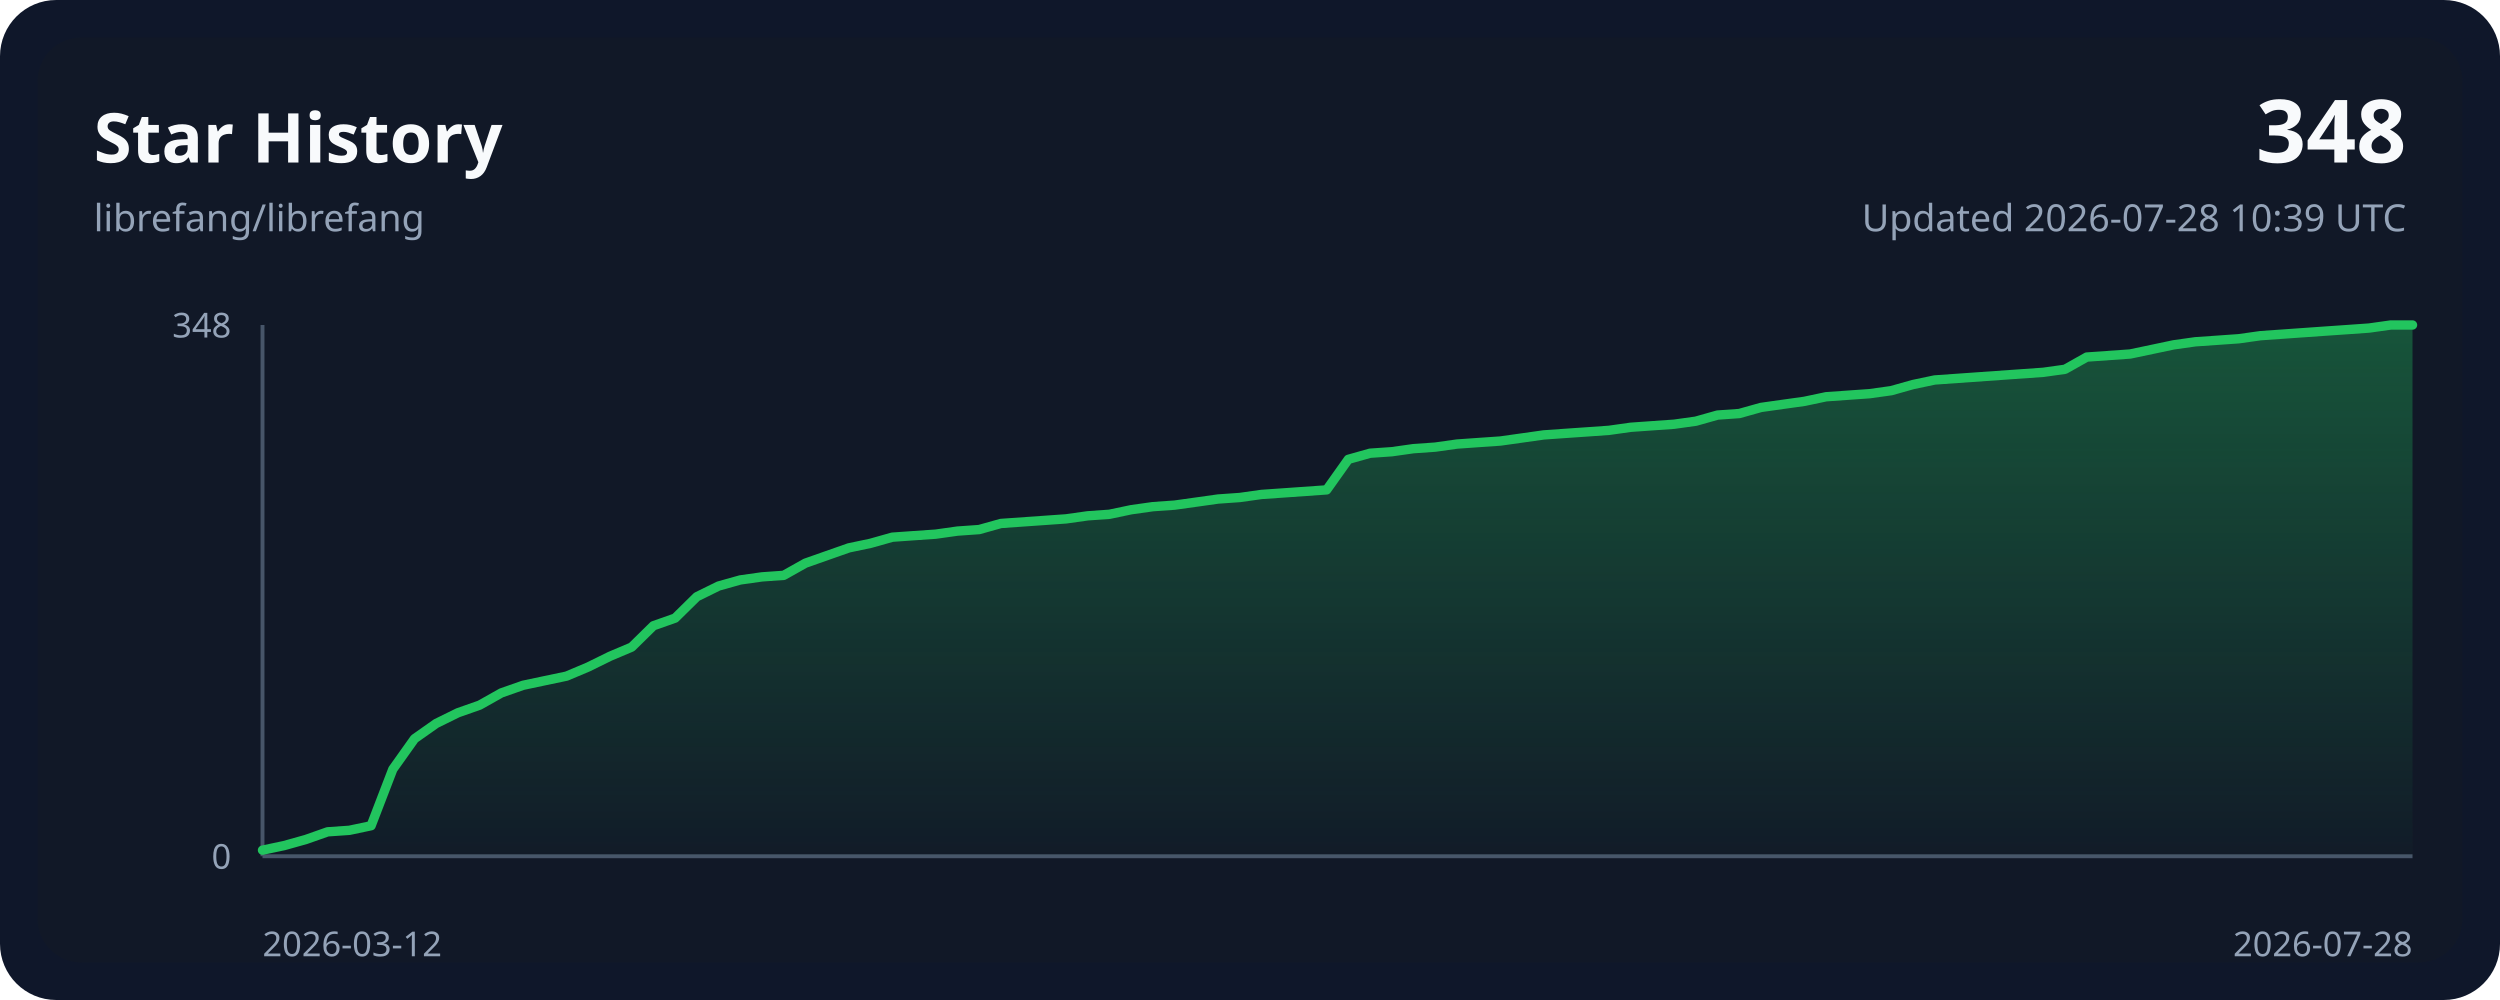
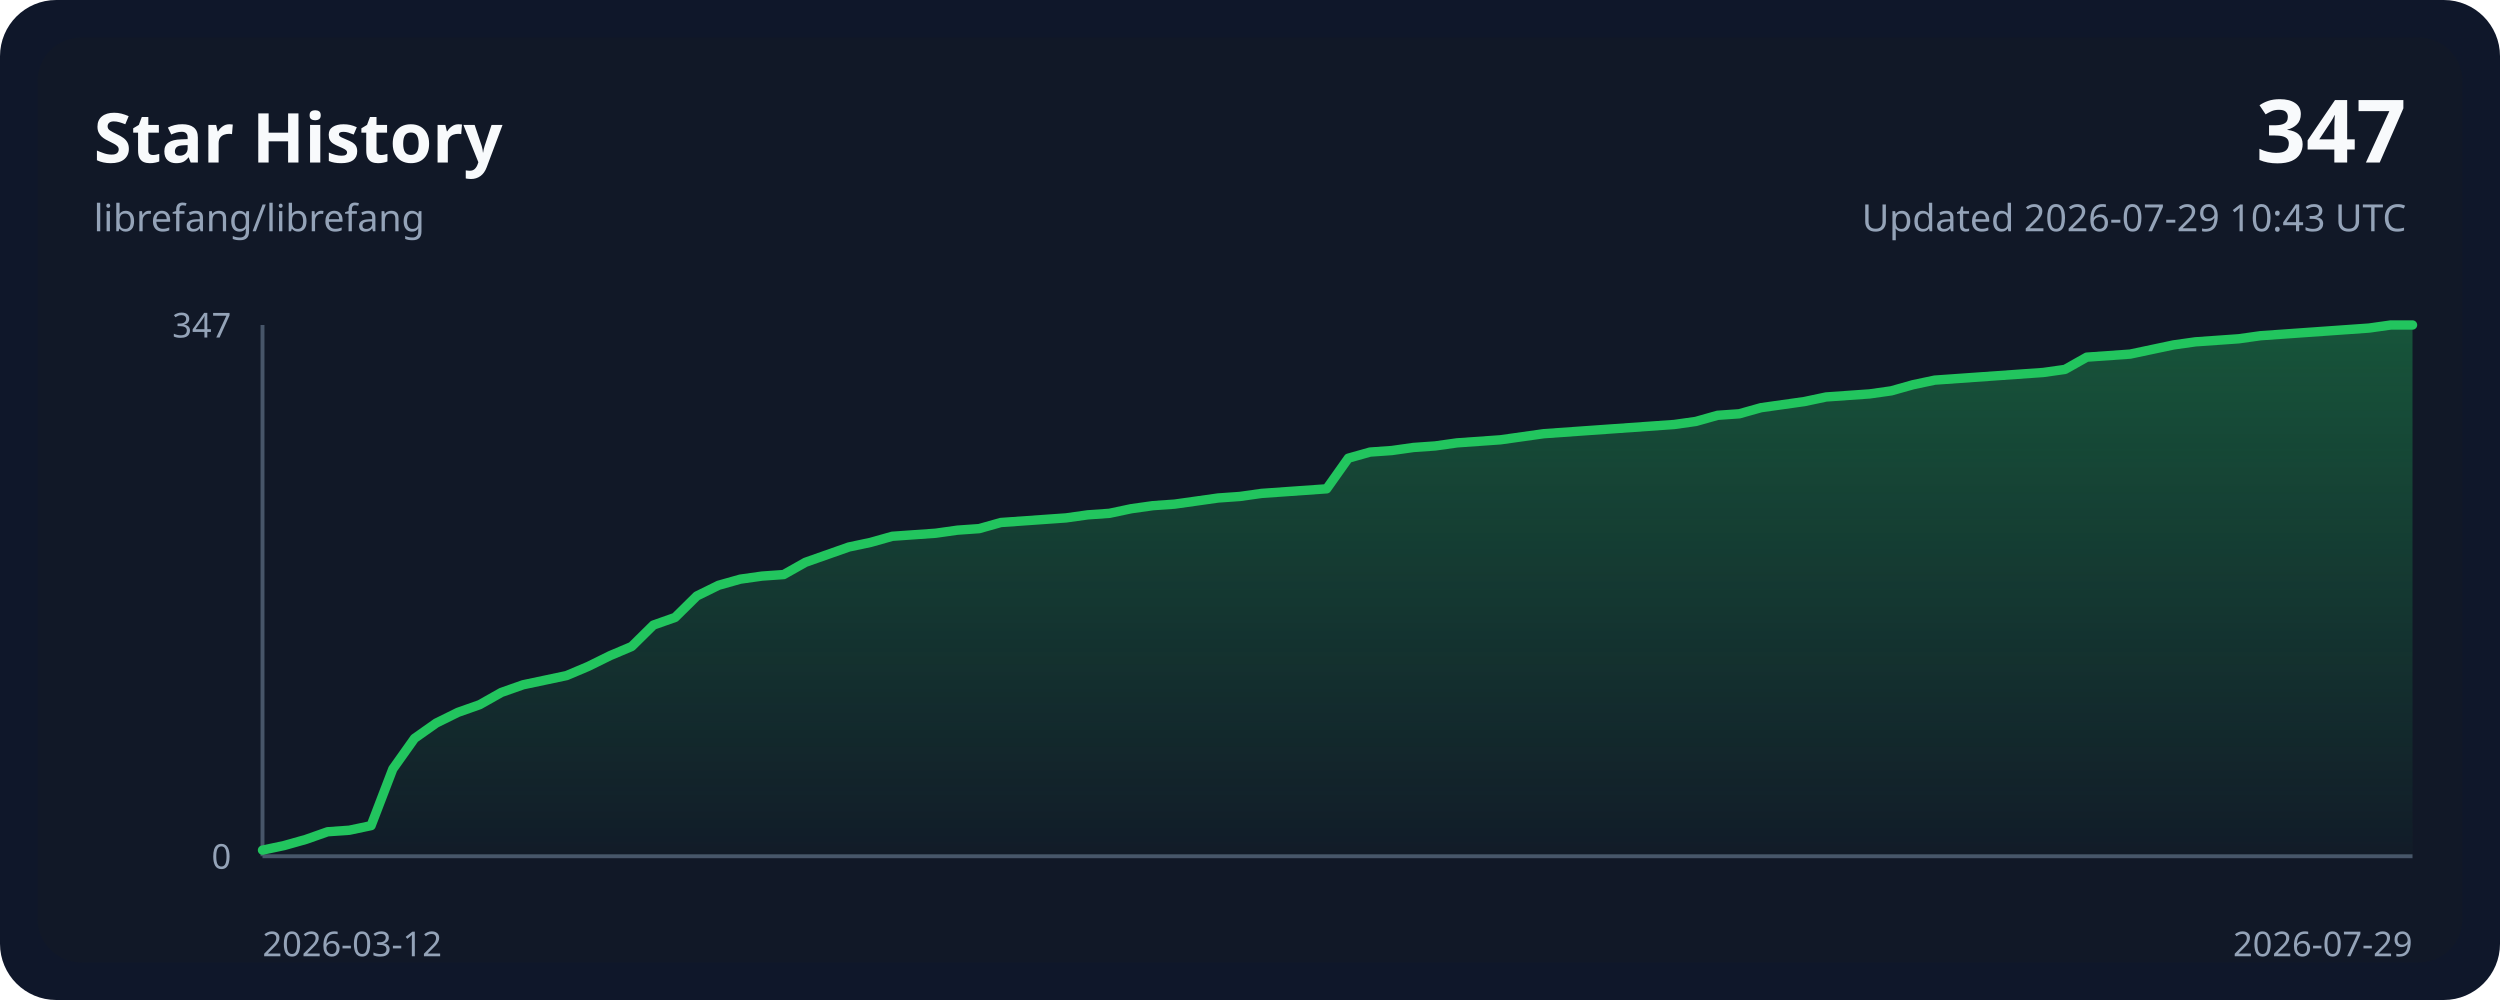
<svg xmlns="http://www.w3.org/2000/svg" width="800" height="320" viewBox="0 0 800 320" role="img">
  <style>
    .bg { fill: #0f172a; }
    .panel { fill: #111827; }
    .grid { stroke: #243244; stroke-width: 1; }
    .axis { stroke: #475569; stroke-width: 1.25; }
    .line { fill: none; stroke: #22c55e; stroke-width: 3; stroke-linecap: round; stroke-linejoin: round; }
    .area { fill: url(#areaGradient); }
    .title { font: 700 22px ui-sans-serif, system-ui, sans-serif; fill: #f8fafc; }
    .subtitle { font: 400 12px ui-sans-serif, system-ui, sans-serif; fill: #94a3b8; }
    .axis-label { font: 400 11px ui-sans-serif, system-ui, sans-serif; fill: #94a3b8; }
    .value { font: 700 28px ui-sans-serif, system-ui, sans-serif; fill: #f8fafc; }
  </style>
  <defs>
    <linearGradient id="areaGradient" x1="0" x2="0" y1="0" y2="1">
      <stop offset="0%" stop-color="#22c55e" stop-opacity="0.35" />
      <stop offset="100%" stop-color="#22c55e" stop-opacity="0.02" />
    </linearGradient>
  </defs>
  <rect width="800" height="320" rx="18" class="bg" />
  <rect x="12" y="12" width="776" height="296" rx="14" class="panel" />
  <text x="30" y="52" class="title">Star History</text>
  <text x="30" y="74" class="subtitle">librefang/librefang</text>
-   <text x="770" y="52" class="value" text-anchor="end">348</text>
-   <text x="770" y="74" class="subtitle" text-anchor="end">Updated 2026-07-28 10:39 UTC</text>
+   <text x="770" y="52" class="value" text-anchor="end">347</text>
+   <text x="770" y="74" class="subtitle" text-anchor="end">Updated 2026-07-29 10:43 UTC</text>
  <line x1="84" y1="274.00" x2="772.00" y2="274.00" class="axis" />
  <line x1="84" y1="104.00" x2="84" y2="274.00" class="axis" />
-   <path d="M 84.00,274.00 L 84.00,272.05 L 90.95,270.58 L 97.90,268.63 L 104.85,266.18 L 111.80,265.70 L 118.75,264.23 L 125.70,246.16 L 132.65,236.39 L 139.60,231.50 L 146.55,228.08 L 153.49,225.64 L 160.44,221.73 L 167.39,219.29 L 174.34,217.82 L 181.29,216.36 L 188.24,213.43 L 195.19,210.01 L 202.14,207.07 L 209.09,200.24 L 216.04,197.79 L 222.99,190.95 L 229.94,187.53 L 236.89,185.58 L 243.84,184.60 L 250.79,184.11 L 257.74,180.21 L 264.69,177.76 L 271.64,175.32 L 278.59,173.86 L 285.54,171.90 L 292.48,171.41 L 299.43,170.93 L 306.38,169.95 L 313.33,169.46 L 320.28,167.51 L 327.23,167.02 L 334.18,166.53 L 341.13,166.04 L 348.08,165.06 L 355.03,164.57 L 361.98,163.11 L 368.93,162.13 L 375.88,161.64 L 382.83,160.67 L 389.78,159.69 L 396.73,159.20 L 403.68,158.22 L 410.63,157.74 L 417.58,157.25 L 424.53,156.76 L 431.47,146.99 L 438.42,145.03 L 445.37,144.55 L 452.32,143.57 L 459.27,143.08 L 466.22,142.10 L 473.17,141.61 L 480.12,141.13 L 487.07,140.15 L 494.02,139.17 L 500.97,138.68 L 507.92,138.20 L 514.87,137.71 L 521.82,136.73 L 528.77,136.24 L 535.72,135.75 L 542.67,134.78 L 549.62,132.82 L 556.57,132.33 L 563.52,130.38 L 570.46,129.40 L 577.41,128.43 L 584.36,126.96 L 591.31,126.47 L 598.26,125.98 L 605.21,125.01 L 612.16,123.05 L 619.11,121.59 L 626.06,121.10 L 633.01,120.61 L 639.96,120.12 L 646.91,119.63 L 653.86,119.14 L 660.81,118.17 L 667.76,114.26 L 674.71,113.77 L 681.66,113.28 L 688.61,111.82 L 695.56,110.35 L 702.51,109.37 L 709.45,108.89 L 716.40,108.40 L 723.35,107.42 L 730.30,106.93 L 737.25,106.44 L 744.20,105.95 L 751.15,105.47 L 758.10,104.98 L 765.05,104.00 L 772.00,104.00 L 772.00,274.00 Z" class="area" />
-   <polyline points="84.00,272.05 90.95,270.58 97.90,268.63 104.85,266.18 111.80,265.70 118.75,264.23 125.70,246.16 132.65,236.39 139.60,231.50 146.55,228.08 153.49,225.64 160.44,221.73 167.39,219.29 174.34,217.82 181.29,216.36 188.24,213.43 195.19,210.01 202.14,207.07 209.09,200.24 216.04,197.79 222.99,190.95 229.94,187.53 236.89,185.58 243.84,184.60 250.79,184.11 257.74,180.21 264.69,177.76 271.64,175.32 278.59,173.86 285.54,171.90 292.48,171.41 299.43,170.93 306.38,169.95 313.33,169.46 320.28,167.51 327.23,167.02 334.18,166.53 341.13,166.04 348.08,165.06 355.03,164.57 361.98,163.11 368.93,162.13 375.88,161.64 382.83,160.67 389.78,159.69 396.73,159.20 403.68,158.22 410.63,157.74 417.58,157.25 424.53,156.76 431.47,146.99 438.42,145.03 445.37,144.55 452.32,143.57 459.27,143.08 466.22,142.10 473.17,141.61 480.12,141.13 487.07,140.15 494.02,139.17 500.97,138.68 507.92,138.20 514.87,137.71 521.82,136.73 528.77,136.24 535.72,135.75 542.67,134.78 549.62,132.82 556.57,132.33 563.52,130.38 570.46,129.40 577.41,128.43 584.36,126.96 591.31,126.47 598.26,125.98 605.21,125.01 612.16,123.05 619.11,121.59 626.06,121.10 633.01,120.61 639.96,120.12 646.91,119.63 653.86,119.14 660.81,118.17 667.76,114.26 674.71,113.77 681.66,113.28 688.61,111.82 695.56,110.35 702.51,109.37 709.45,108.89 716.40,108.40 723.35,107.42 730.30,106.93 737.25,106.44 744.20,105.95 751.15,105.47 758.10,104.98 765.05,104.00 772.00,104.00" class="line" />
+   <path d="M 84.00,274.00 L 84.00,272.04 L 90.95,270.57 L 97.90,268.61 L 104.85,266.16 L 111.80,265.67 L 118.75,264.20 L 125.70,246.07 L 132.65,236.28 L 139.60,231.38 L 146.55,227.95 L 153.49,225.50 L 160.44,221.58 L 167.39,219.13 L 174.34,217.66 L 181.29,216.19 L 188.24,213.25 L 195.19,209.82 L 202.14,206.88 L 209.09,200.02 L 216.04,197.57 L 222.99,190.71 L 229.94,187.29 L 236.89,185.33 L 243.84,184.35 L 250.79,183.86 L 257.74,179.94 L 264.69,177.49 L 271.64,175.04 L 278.59,173.57 L 285.54,171.61 L 292.48,171.12 L 299.43,170.63 L 306.38,169.65 L 313.33,169.16 L 320.28,167.20 L 327.23,166.71 L 334.18,166.22 L 341.13,165.73 L 348.08,164.75 L 355.03,164.26 L 361.98,162.79 L 368.93,161.81 L 375.88,161.32 L 382.83,160.34 L 389.78,159.36 L 396.73,158.87 L 403.68,157.89 L 410.63,157.40 L 417.58,156.91 L 424.53,156.42 L 431.47,146.62 L 438.42,144.66 L 445.37,144.17 L 452.32,143.19 L 459.27,142.70 L 466.22,141.72 L 473.17,141.23 L 480.12,140.74 L 487.07,139.76 L 494.02,138.78 L 500.97,138.29 L 507.92,137.80 L 514.87,137.31 L 521.82,136.82 L 528.77,136.33 L 535.72,135.84 L 542.67,134.86 L 549.62,132.90 L 556.57,132.41 L 563.52,130.46 L 570.46,129.48 L 577.41,128.50 L 584.36,127.03 L 591.31,126.54 L 598.26,126.05 L 605.21,125.07 L 612.16,123.11 L 619.11,121.64 L 626.06,121.15 L 633.01,120.66 L 639.96,120.17 L 646.91,119.68 L 653.86,119.19 L 660.81,118.21 L 667.76,114.29 L 674.71,113.80 L 681.66,113.31 L 688.61,111.84 L 695.56,110.37 L 702.51,109.39 L 709.45,108.90 L 716.40,108.41 L 723.35,107.43 L 730.30,106.94 L 737.25,106.45 L 744.20,105.96 L 751.15,105.47 L 758.10,104.98 L 765.05,104.00 L 772.00,104.00 L 772.00,274.00 Z" class="area" />
+   <polyline points="84.00,272.04 90.95,270.57 97.90,268.61 104.85,266.16 111.80,265.67 118.75,264.20 125.70,246.07 132.65,236.28 139.60,231.38 146.55,227.95 153.49,225.50 160.44,221.58 167.39,219.13 174.34,217.66 181.29,216.19 188.24,213.25 195.19,209.82 202.14,206.88 209.09,200.02 216.04,197.57 222.99,190.71 229.94,187.29 236.89,185.33 243.84,184.35 250.79,183.86 257.74,179.94 264.69,177.49 271.64,175.04 278.59,173.57 285.54,171.61 292.48,171.12 299.43,170.63 306.38,169.65 313.33,169.16 320.28,167.20 327.23,166.71 334.18,166.22 341.13,165.73 348.08,164.75 355.03,164.26 361.98,162.79 368.93,161.81 375.88,161.32 382.83,160.34 389.78,159.36 396.73,158.87 403.68,157.89 410.63,157.40 417.58,156.91 424.53,156.42 431.47,146.62 438.42,144.66 445.37,144.17 452.32,143.19 459.27,142.70 466.22,141.72 473.17,141.23 480.12,140.74 487.07,139.76 494.02,138.78 500.97,138.29 507.92,137.80 514.87,137.31 521.82,136.82 528.77,136.33 535.72,135.84 542.67,134.86 549.62,132.90 556.57,132.41 563.52,130.46 570.46,129.48 577.41,128.50 584.36,127.03 591.31,126.54 598.26,126.05 605.21,125.07 612.16,123.11 619.11,121.64 626.06,121.15 633.01,120.66 639.96,120.17 646.91,119.68 653.86,119.19 660.81,118.21 667.76,114.29 674.71,113.80 681.66,113.31 688.61,111.84 695.56,110.37 702.51,109.39 709.45,108.90 716.40,108.41 723.35,107.43 730.30,106.94 737.25,106.45 744.20,105.96 751.15,105.47 758.10,104.98 765.05,104.00 772.00,104.00" class="line" />
  <text x="84" y="306" class="axis-label" text-anchor="start">2026-03-12</text>
-   <text x="772.00" y="306" class="axis-label" text-anchor="end">2026-07-28</text>
-   <text x="74" y="108.00" class="axis-label" text-anchor="end">348</text>
+   <text x="772.00" y="306" class="axis-label" text-anchor="end">2026-07-29</text>
+   <text x="74" y="108.00" class="axis-label" text-anchor="end">347</text>
  <text x="74" y="278.00" class="axis-label" text-anchor="end">0</text>
</svg>
